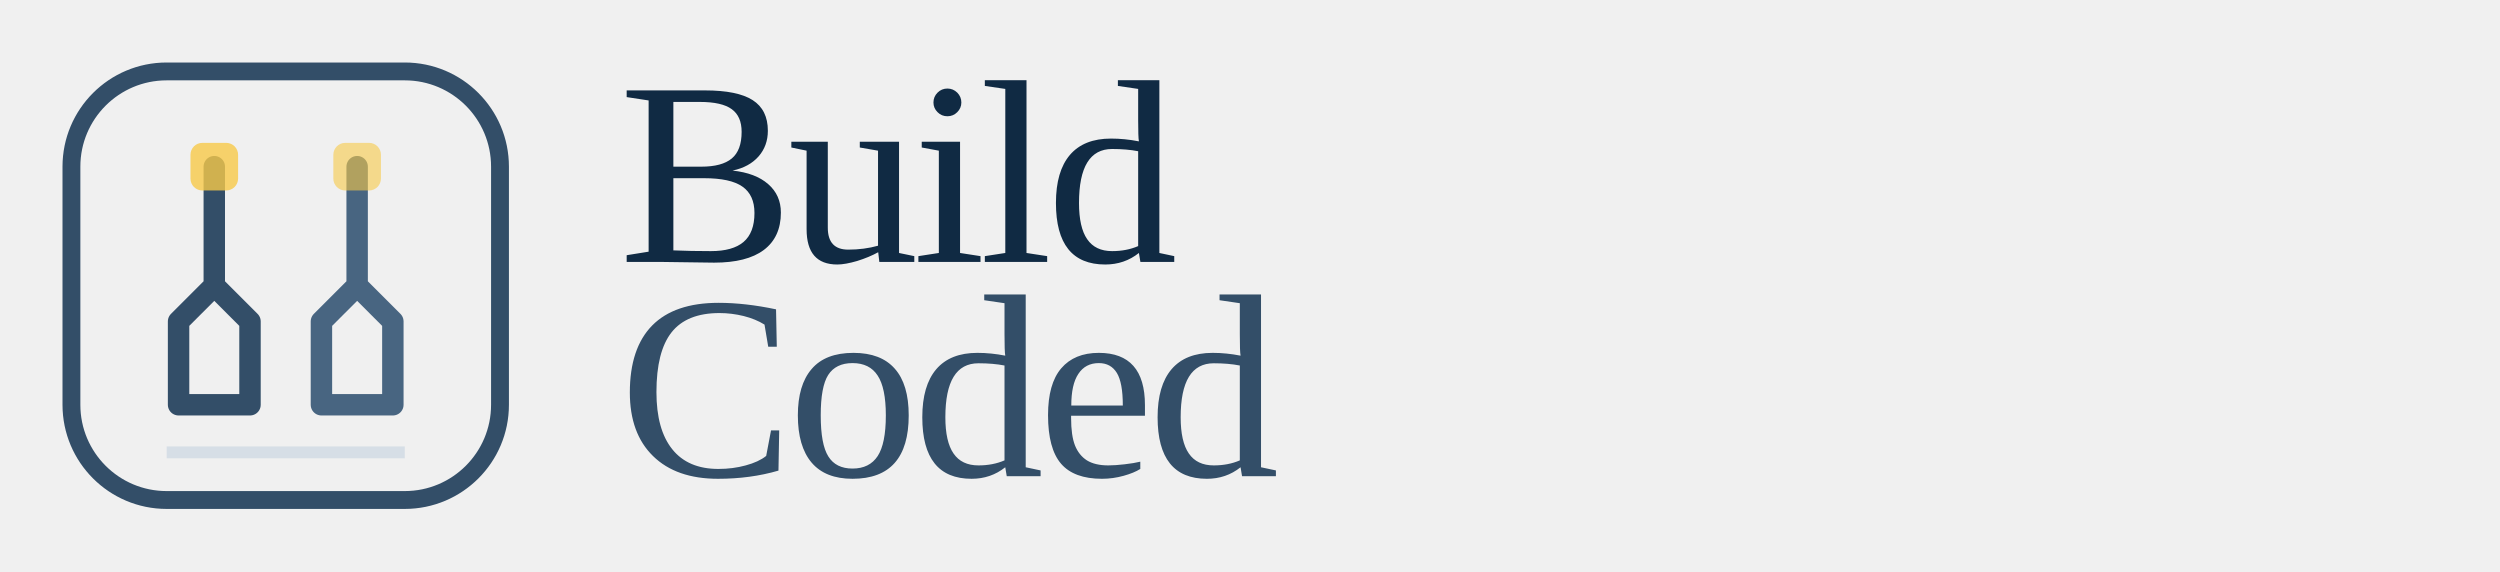
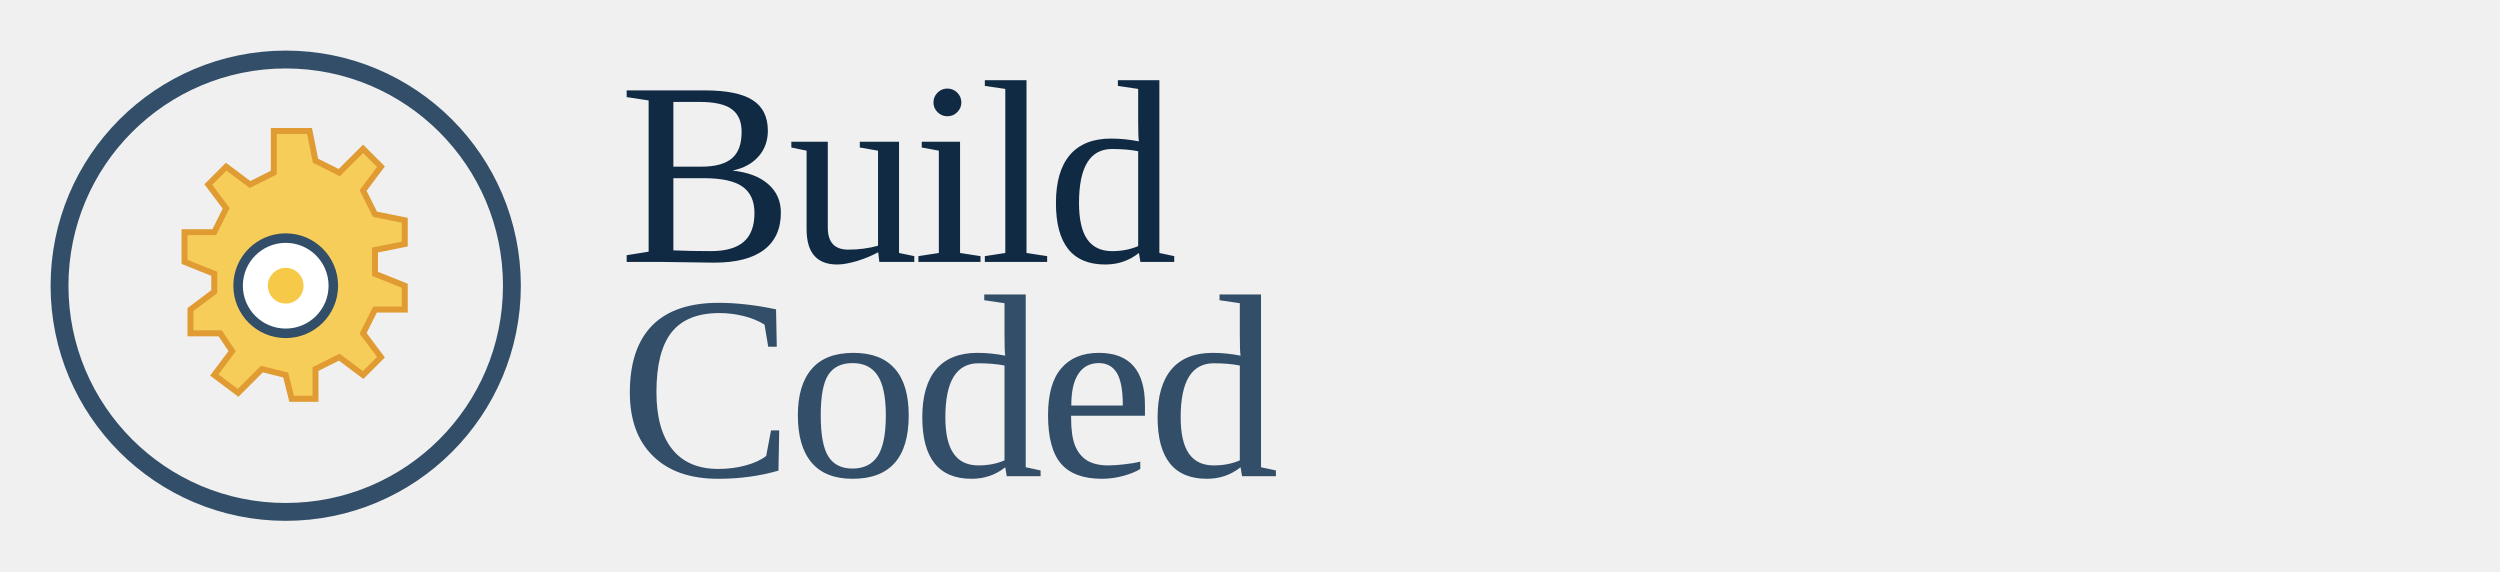
<svg xmlns="http://www.w3.org/2000/svg" viewBox="0 0 210 48" fill="none">
-   <g transform="translate(4, 4)">
-     <rect x="2" y="2" width="36" height="36" rx="8" stroke="#334e68" stroke-width="1.5" fill="none" />
-     <path d="M14 10 L14 20 L11 23 L11 30 L17 30 L17 23 L14 20" stroke="#334e68" stroke-width="1.8" fill="none" stroke-linecap="round" stroke-linejoin="round" />
-     <path d="M26 10 L26 20 L29 23 L29 30 L23 30 L23 23 L26 20" stroke="#486581" stroke-width="1.8" fill="none" stroke-linecap="round" stroke-linejoin="round" />
-     <rect x="12" y="8" width="4" height="4" rx="1" fill="#f7c948" opacity="0.8" />
-     <rect x="24" y="8" width="4" height="4" rx="1" fill="#f7c948" opacity="0.6" />
-     <line x1="10" y1="34" x2="30" y2="34" stroke="#bcccdc" stroke-width="1" opacity="0.5" />
+   <g transform="translate(24, 24)">
+     <circle cx="0" cy="0" r="19" stroke="#334e68" stroke-width="1.5" fill="none" />
+     <path d="M0,-13 L2,-13 L2.5,-10.5 L4.5,-9.5 L6.5,-11.5 L8,-10 L6.5,-8 L7.5,-6 L10,-5.5 L10,-3.5 L7.5,-3 L7.5,-1 L10,0 L10,2 L7.5,2 L6.5,4 L8,6 L6.5,7.5 L4.5,6 L2.5,7 L2.5,9.5 L0.5,9.5 L0,7.5 L-2,7 L-4,9 L-6,7.5 L-4.5,5.5 L-5.5,4 L-8,4 L-8,2 L-6,0.5 L-6,-1 L-8.5,-2 L-8.5,-4.5 L-6,-4.5 L-5,-6.5 L-6.5,-8.5 L-5,-10 L-3,-8.5 L-1,-9.5 L-1,-13Z" fill="#f7c948" stroke="#de911d" stroke-width="0.5" opacity="0.9" />
+     <circle cx="0" cy="0" r="4" fill="white" stroke="#334e68" stroke-width="0.8" />
+     <circle cx="0" cy="0" r="1.5" fill="#f7c948" />
  </g>
  <text x="52" y="22" font-family="Georgia, 'Times New Roman', serif" font-size="22" font-weight="400" fill="#102a43" letter-spacing="-0.5">Build</text>
  <text x="52" y="40" font-family="Georgia, 'Times New Roman', serif" font-size="22" font-weight="400" fill="#334e68" letter-spacing="-0.5">Coded</text>
</svg>
